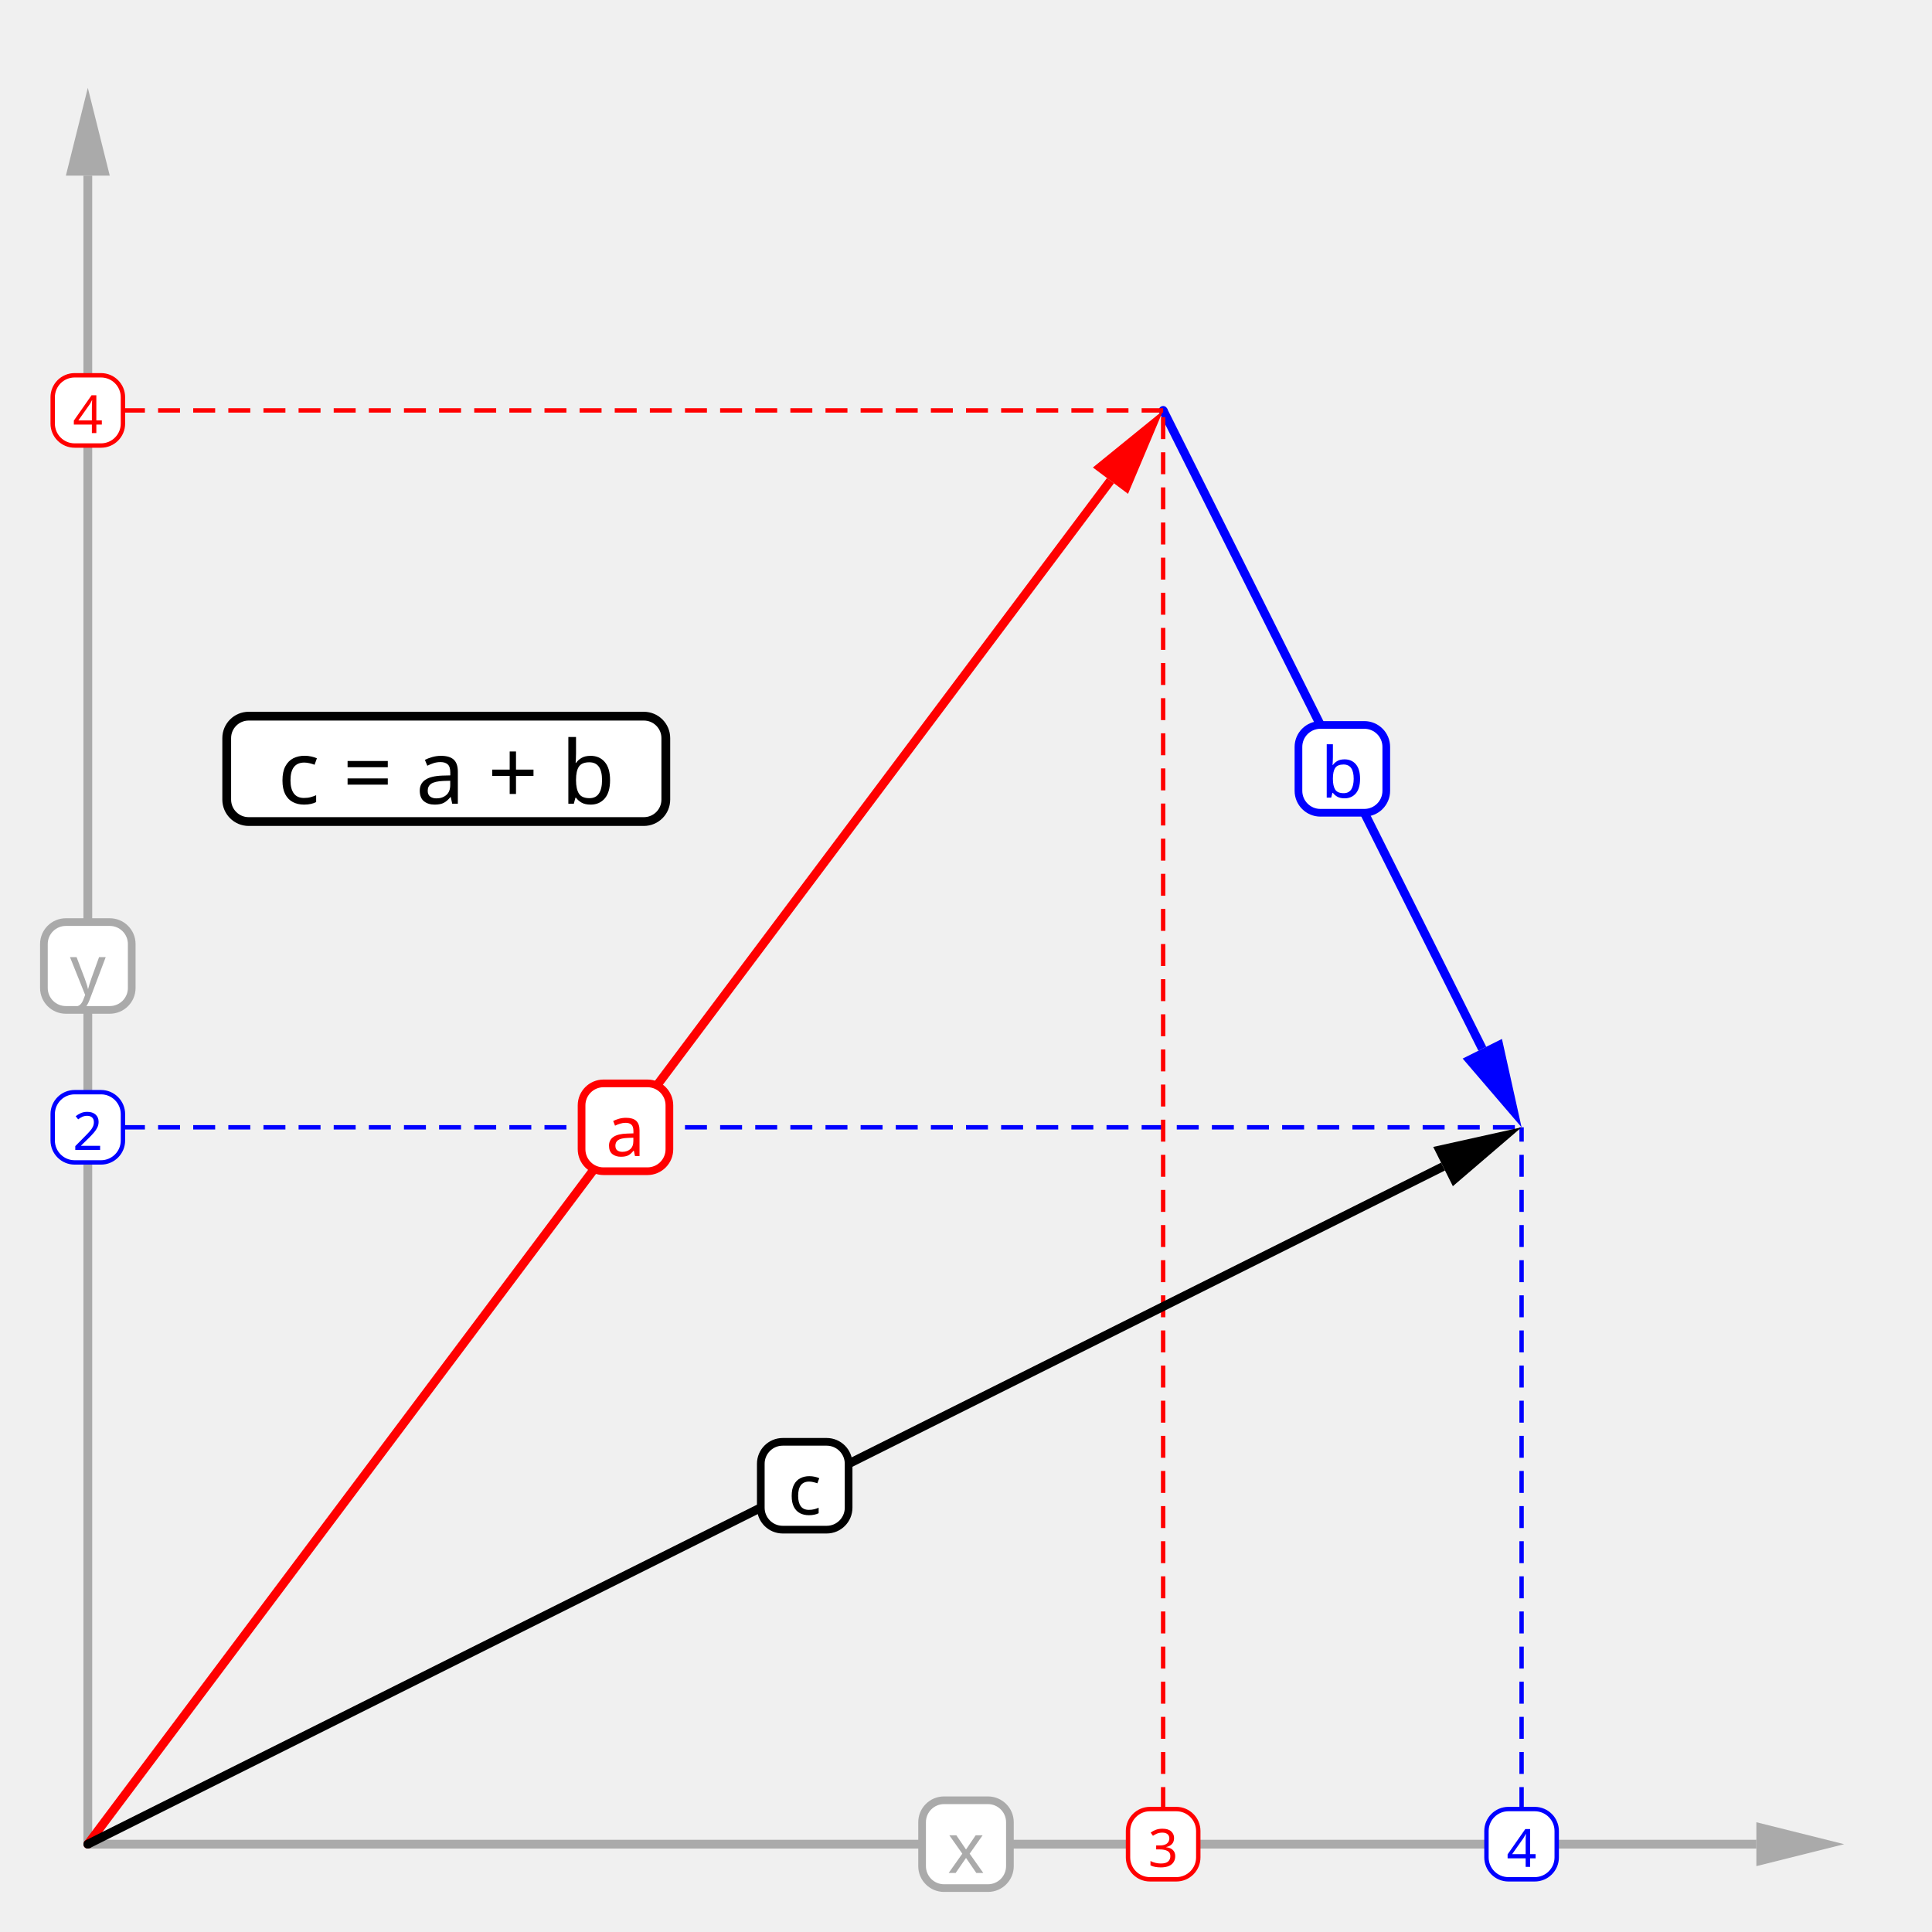
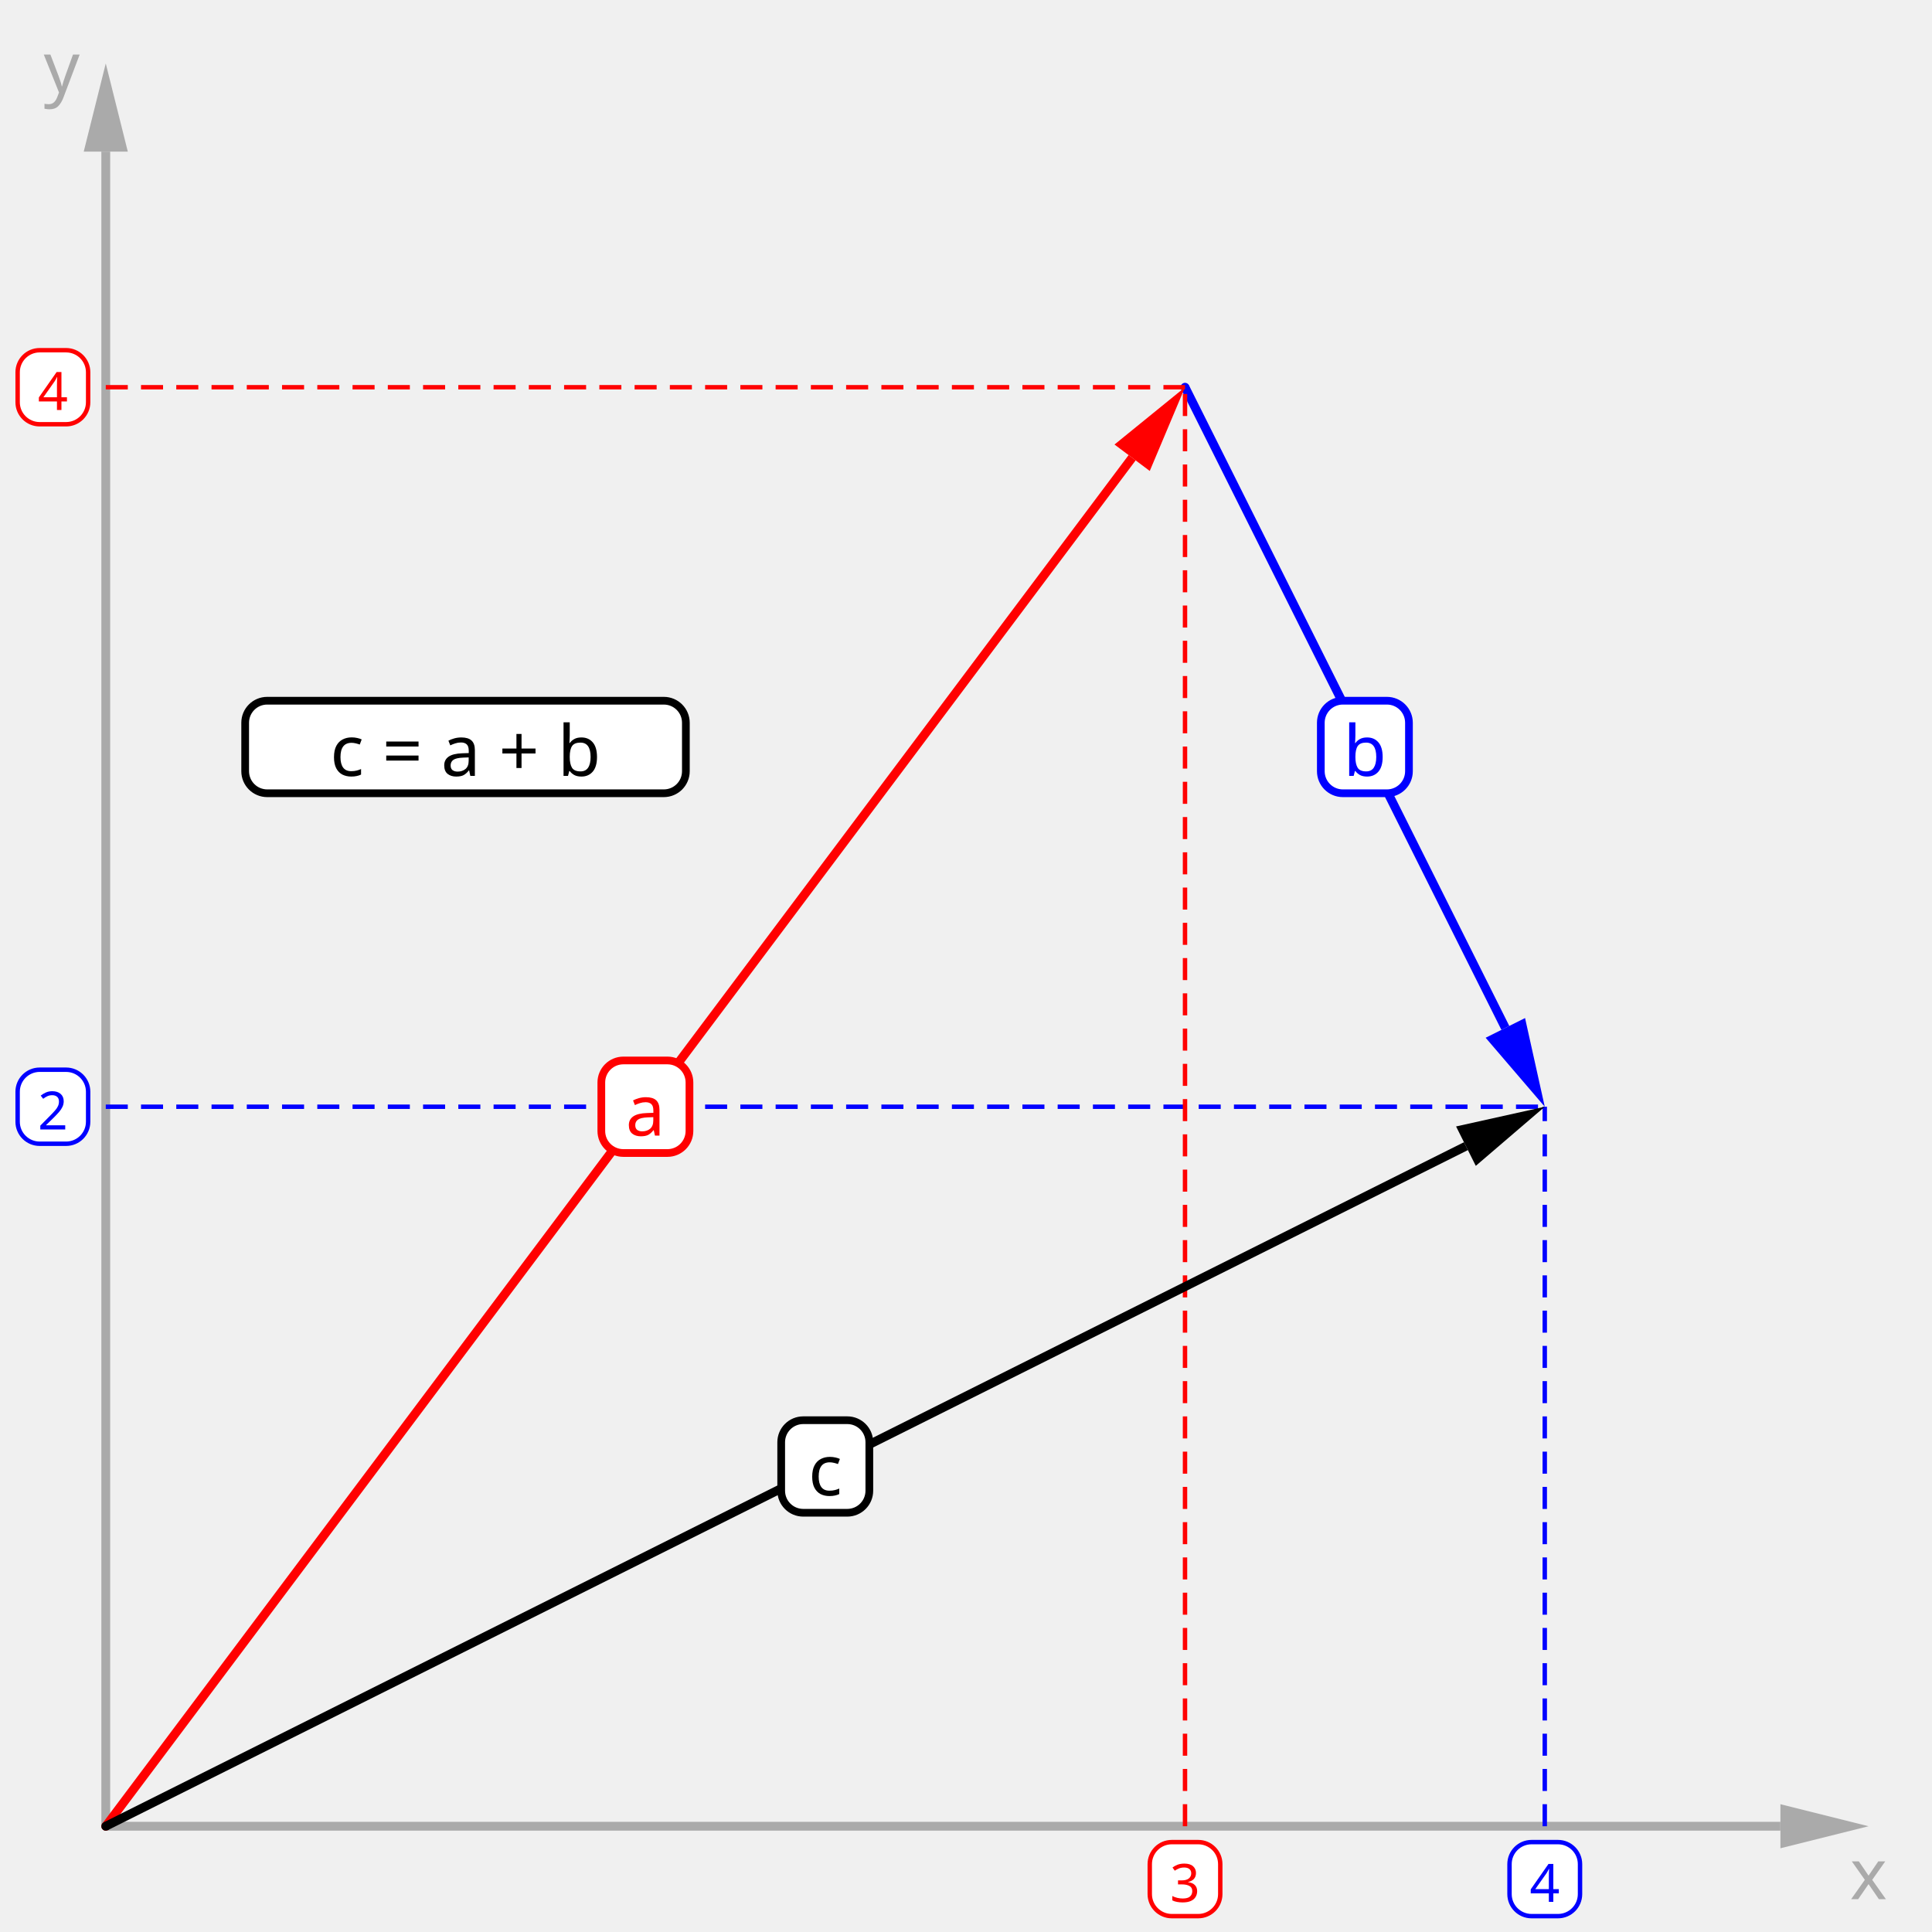
- <svg xmlns="http://www.w3.org/2000/svg" width="400" height="400" viewBox="-20 -20 440 440">
+ <svg xmlns="http://www.w3.org/2000/svg" width="400" height="400" viewBox="-24 -14.4 438.4 438.4" style="background: rgb(255, 255, 255); border-radius: 8px;">
  <defs>
    <pattern id="grid-1-#ccc-#fff-400-400-81.63265306122449-81.63265306122449" width="81.633" height="81.633" patternUnits="userSpaceOnUse">
      <path d="M 0 0 L 0 81.633 81.633 81.633 81.633 0 0 0" fill="#fff" stroke="#ccc" stroke-width="0.5" />
    </pattern>
  </defs>
  <rect width="400" height="400" fill="url(#grid-1-#ccc-#fff-400-400-81.63265306122449-81.63265306122449)" style="     transform: scaleY(-1);     transform-origin: 0 200px;   " />
  <defs>
    <marker id="arrowhead-7" markerWidth="10" markerHeight="5" refY="2.5" orient="auto">
      <polygon points="0 0, 10 2.5, 0 5" fill="#aaa" />
    </marker>
    <marker id="arrowbutt-7" markerWidth="4" markerHeight="4" refX="2" refY="2" orient="auto">
      <circle cx="2" cy="2" r="0.5" fill="#aaa" />
    </marker>
  </defs>
  <line x1="0" y1="400" x2="380" y2="400" stroke="#aaa" stroke-width="2" marker-start="url(#arrowbutt-7)" marker-end="url(#arrowhead-7)" />
-   <rect x="190" y="390" width="20" height="20px" fill="#fff" stroke="#aaa" stroke-width="1.75" rx="5" />
-   <text x="200" y="401" width="20" fill="#aaa" style="dominant-baseline: middle; text-anchor: middle; font: normal 16px sans-serif">
-       x
-     </text>
  <defs>
    <marker id="arrowhead-8" markerWidth="10" markerHeight="5" refY="2.5" orient="auto">
      <polygon points="0 0, 10 2.5, 0 5" fill="#aaa" />
    </marker>
    <marker id="arrowbutt-8" markerWidth="4" markerHeight="4" refX="2" refY="2" orient="auto">
      <circle cx="2" cy="2" r="0.5" fill="#aaa" />
    </marker>
  </defs>
  <line x1="0" y1="400" x2="2.326828918379971e-14" y2="20" stroke="#aaa" stroke-width="2" marker-start="url(#arrowbutt-8)" marker-end="url(#arrowhead-8)" />
-   <rect x="-10" y="190" width="20" height="20px" fill="#fff" stroke="#aaa" stroke-width="1.75" rx="5" />
-   <text x="0" y="201" width="20" fill="#aaa" style="dominant-baseline: middle; text-anchor: middle; font: normal 16px sans-serif">
+   <text x="400" y="411" width="20" fill="#aaa" style="dominant-baseline: middle; text-anchor: middle; font: normal 16px sans-serif">
+       x
+     </text>
+   <text x="-10" y="1" width="20" fill="#aaa" style="dominant-baseline: middle; text-anchor: middle; font: normal 16px sans-serif">
      y
    </text>
  <defs>
    <marker id="arrowhead-9" markerWidth="10" markerHeight="5" refY="2.5" orient="auto">
      <polygon points="0 0, 10 2.5, 0 5" fill="blue" />
    </marker>
    <marker id="arrowbutt-9" markerWidth="4" markerHeight="4" refX="2" refY="2" orient="auto">
      <circle cx="2" cy="2" r="0.5" fill="blue" />
    </marker>
  </defs>
  <line x1="244.898" y1="73.469" x2="317.586" y2="218.846" stroke="blue" stroke-width="2" marker-start="url(#arrowbutt-9)" marker-end="url(#arrowhead-9)" />
-   <rect x="275.714" y="145.102" width="20" height="20px" fill="#fff" stroke="blue" stroke-width="1.75" rx="5" />
+   <rect x="275.714" y="144.602" width="20" height="21" fill="#fff" stroke="blue" stroke-width="1.75" rx="5" />
  <text x="285.714" y="156.102" width="20" fill="blue" style="dominant-baseline: middle; text-anchor: middle; font: normal 16px sans-serif">
      b
    </text>
  <line x1="326.531" y1="400" x2="326.531" y2="236.735" stroke="blue" stroke-width="1" stroke-dasharray="5,3" />
  <line x1="0" y1="236.735" x2="326.531" y2="236.735" stroke="blue" stroke-width="1" stroke-dasharray="5,3" />
-   <rect x="318.531" y="392" width="16" height="16px" fill="#fff" stroke="blue" stroke-width="1" rx="5" />
-   <text x="326.531" y="401" width="NaN" fill="blue" style="dominant-baseline: middle; text-anchor: middle; font: normal 12px sans-serif">
+   <rect x="318.531" y="403.6" width="16" height="16.8" fill="#fff" stroke="blue" stroke-width="1" rx="5" />
+   <text x="326.531" y="413" width="16" fill="blue" style="dominant-baseline: middle; text-anchor: middle; font: normal 12px sans-serif">
      4
    </text>
-   <rect x="-8" y="228.735" width="16" height="16px" fill="#fff" stroke="blue" stroke-width="1" rx="5" />
-   <text x="0" y="237.735" width="NaN" fill="blue" style="dominant-baseline: middle; text-anchor: middle; font: normal 12px sans-serif">
+   <rect x="-20" y="228.335" width="16" height="16.8" fill="#fff" stroke="blue" stroke-width="1" rx="5" />
+   <text x="-12" y="237.735" width="16" fill="blue" style="dominant-baseline: middle; text-anchor: middle; font: normal 12px sans-serif">
      2
    </text>
  <defs>
    <marker id="arrowhead-10" markerWidth="10" markerHeight="5" refY="2.5" orient="auto">
      <polygon points="0 0, 10 2.5, 0 5" fill="red" />
    </marker>
    <marker id="arrowbutt-10" markerWidth="4" markerHeight="4" refX="2" refY="2" orient="auto">
      <circle cx="2" cy="2" r="0.5" fill="red" />
    </marker>
  </defs>
  <line x1="0" y1="400" x2="232.898" y2="89.469" stroke="red" stroke-width="2" marker-start="url(#arrowbutt-10)" marker-end="url(#arrowhead-10)" />
-   <rect x="112.449" y="226.735" width="20" height="20px" fill="#fff" stroke="red" stroke-width="1.75" rx="5" />
+   <rect x="112.449" y="226.235" width="20" height="21" fill="#fff" stroke="red" stroke-width="1.75" rx="5" />
  <text x="122.449" y="237.735" width="20" fill="red" style="dominant-baseline: middle; text-anchor: middle; font: normal 16px sans-serif">
      a
    </text>
  <line x1="244.898" y1="400" x2="244.898" y2="73.469" stroke="red" stroke-width="1" stroke-dasharray="5,3" />
  <line x1="0" y1="73.469" x2="244.898" y2="73.469" stroke="red" stroke-width="1" stroke-dasharray="5,3" />
-   <rect x="236.898" y="392" width="16" height="16px" fill="#fff" stroke="red" stroke-width="1" rx="5" />
-   <text x="244.898" y="401" width="NaN" fill="red" style="dominant-baseline: middle; text-anchor: middle; font: normal 12px sans-serif">
+   <rect x="236.898" y="403.6" width="16" height="16.8" fill="#fff" stroke="red" stroke-width="1" rx="5" />
+   <text x="244.898" y="413" width="16" fill="red" style="dominant-baseline: middle; text-anchor: middle; font: normal 12px sans-serif">
      3
    </text>
-   <rect x="-8" y="65.469" width="16" height="16px" fill="#fff" stroke="red" stroke-width="1" rx="5" />
-   <text x="0" y="74.469" width="NaN" fill="red" style="dominant-baseline: middle; text-anchor: middle; font: normal 12px sans-serif">
+   <rect x="-20" y="65.069" width="16" height="16.8" fill="#fff" stroke="red" stroke-width="1" rx="5" />
+   <text x="-12" y="74.469" width="16" fill="red" style="dominant-baseline: middle; text-anchor: middle; font: normal 12px sans-serif">
      4
    </text>
  <defs>
    <marker id="arrowhead-11" markerWidth="10" markerHeight="5" refY="2.5" orient="auto">
      <polygon points="0 0, 10 2.5, 0 5" fill="#000" />
    </marker>
    <marker id="arrowbutt-11" markerWidth="4" markerHeight="4" refX="2" refY="2" orient="auto">
      <circle cx="2" cy="2" r="0.5" fill="#000" />
    </marker>
  </defs>
  <line x1="0" y1="400" x2="308.642" y2="245.679" stroke="#000" stroke-width="2" marker-start="url(#arrowbutt-11)" marker-end="url(#arrowhead-11)" />
-   <rect x="153.265" y="308.367" width="20" height="20px" fill="#fff" stroke="#000" stroke-width="1.75" rx="5" />
+   <rect x="153.265" y="307.867" width="20" height="21" fill="#fff" stroke="#000" stroke-width="1.75" rx="5" />
  <text x="163.265" y="319.367" width="20" fill="#000" style="dominant-baseline: middle; text-anchor: middle; font: normal 16px sans-serif">
      c
    </text>
-   <rect x="31.633" y="143.102" width="100" height="24px" fill="#fff" stroke="#000" stroke-width="2" rx="5" />
-   <text x="81.633" y="156.102" width="118" fill="#000" style="dominant-baseline: middle; text-anchor: middle; font: normal 20px sans-serif">
+   <rect x="31.633" y="144.602" width="100" height="21" fill="#fff" stroke="#000" stroke-width="1.75" rx="5" />
+   <text x="81.633" y="156.102" width="100" fill="#000" style="dominant-baseline: middle; text-anchor: middle; font: normal 16px sans-serif">
      c = a + b
    </text>
</svg>
